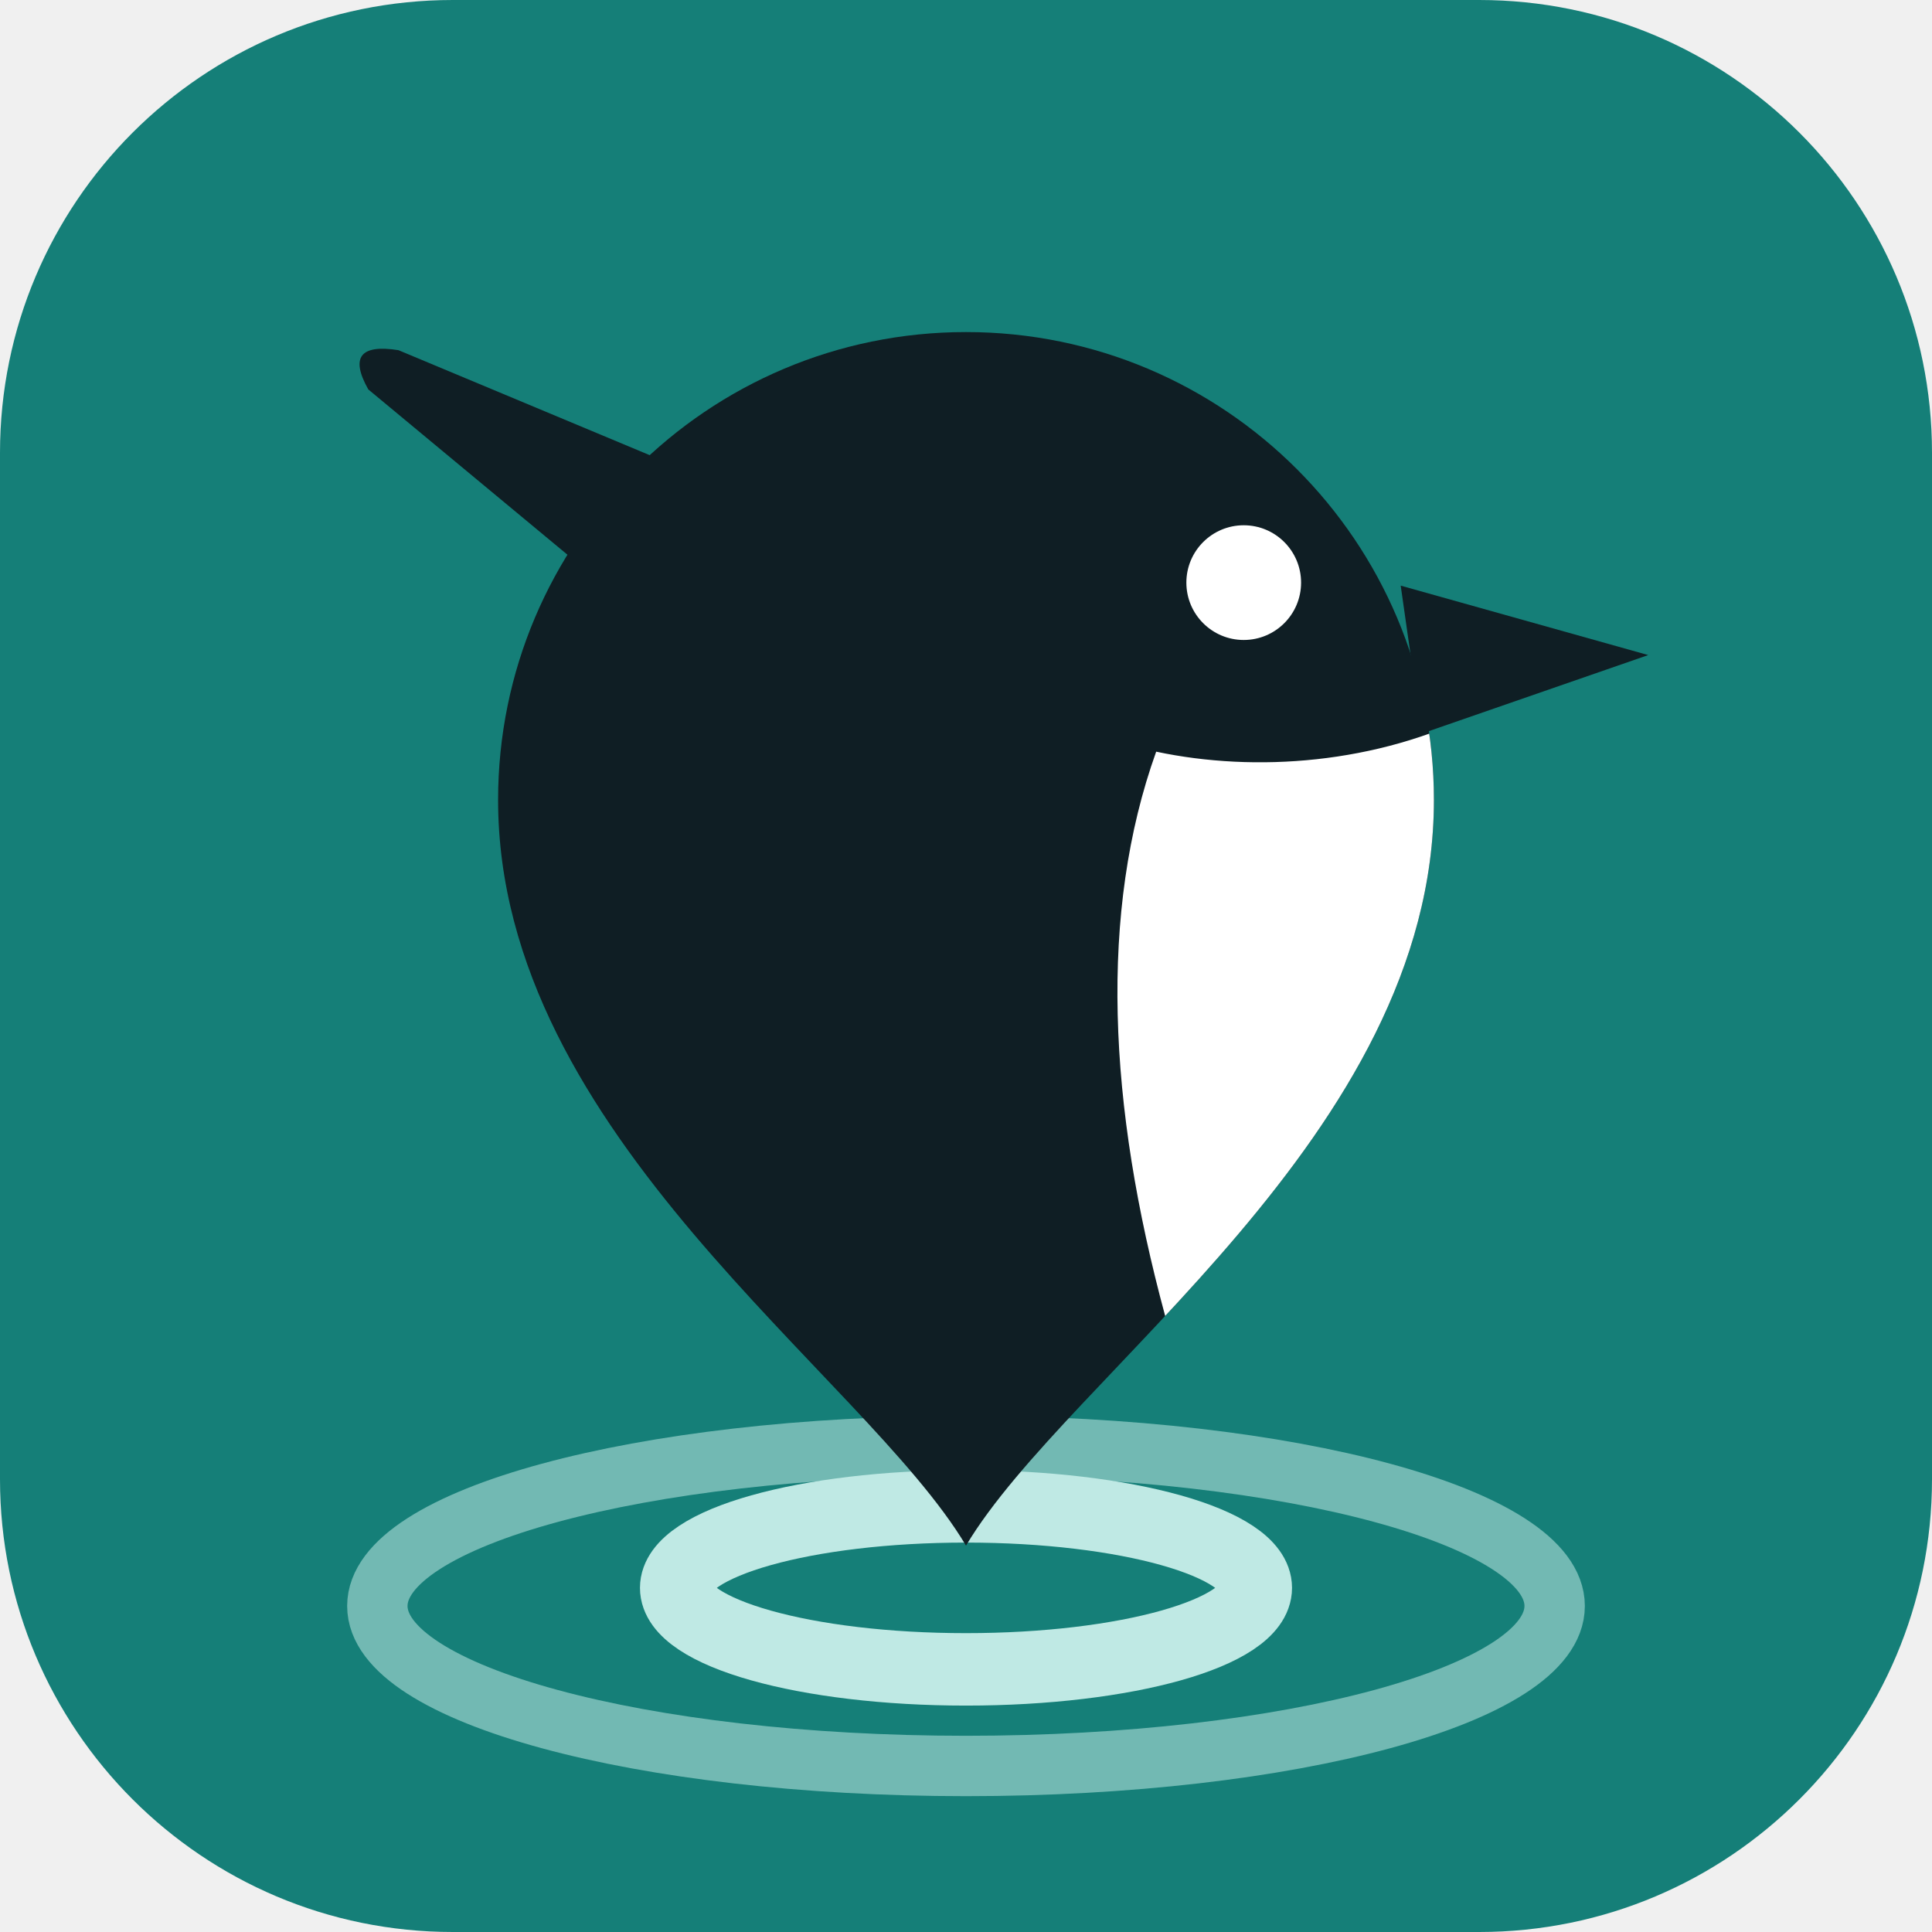
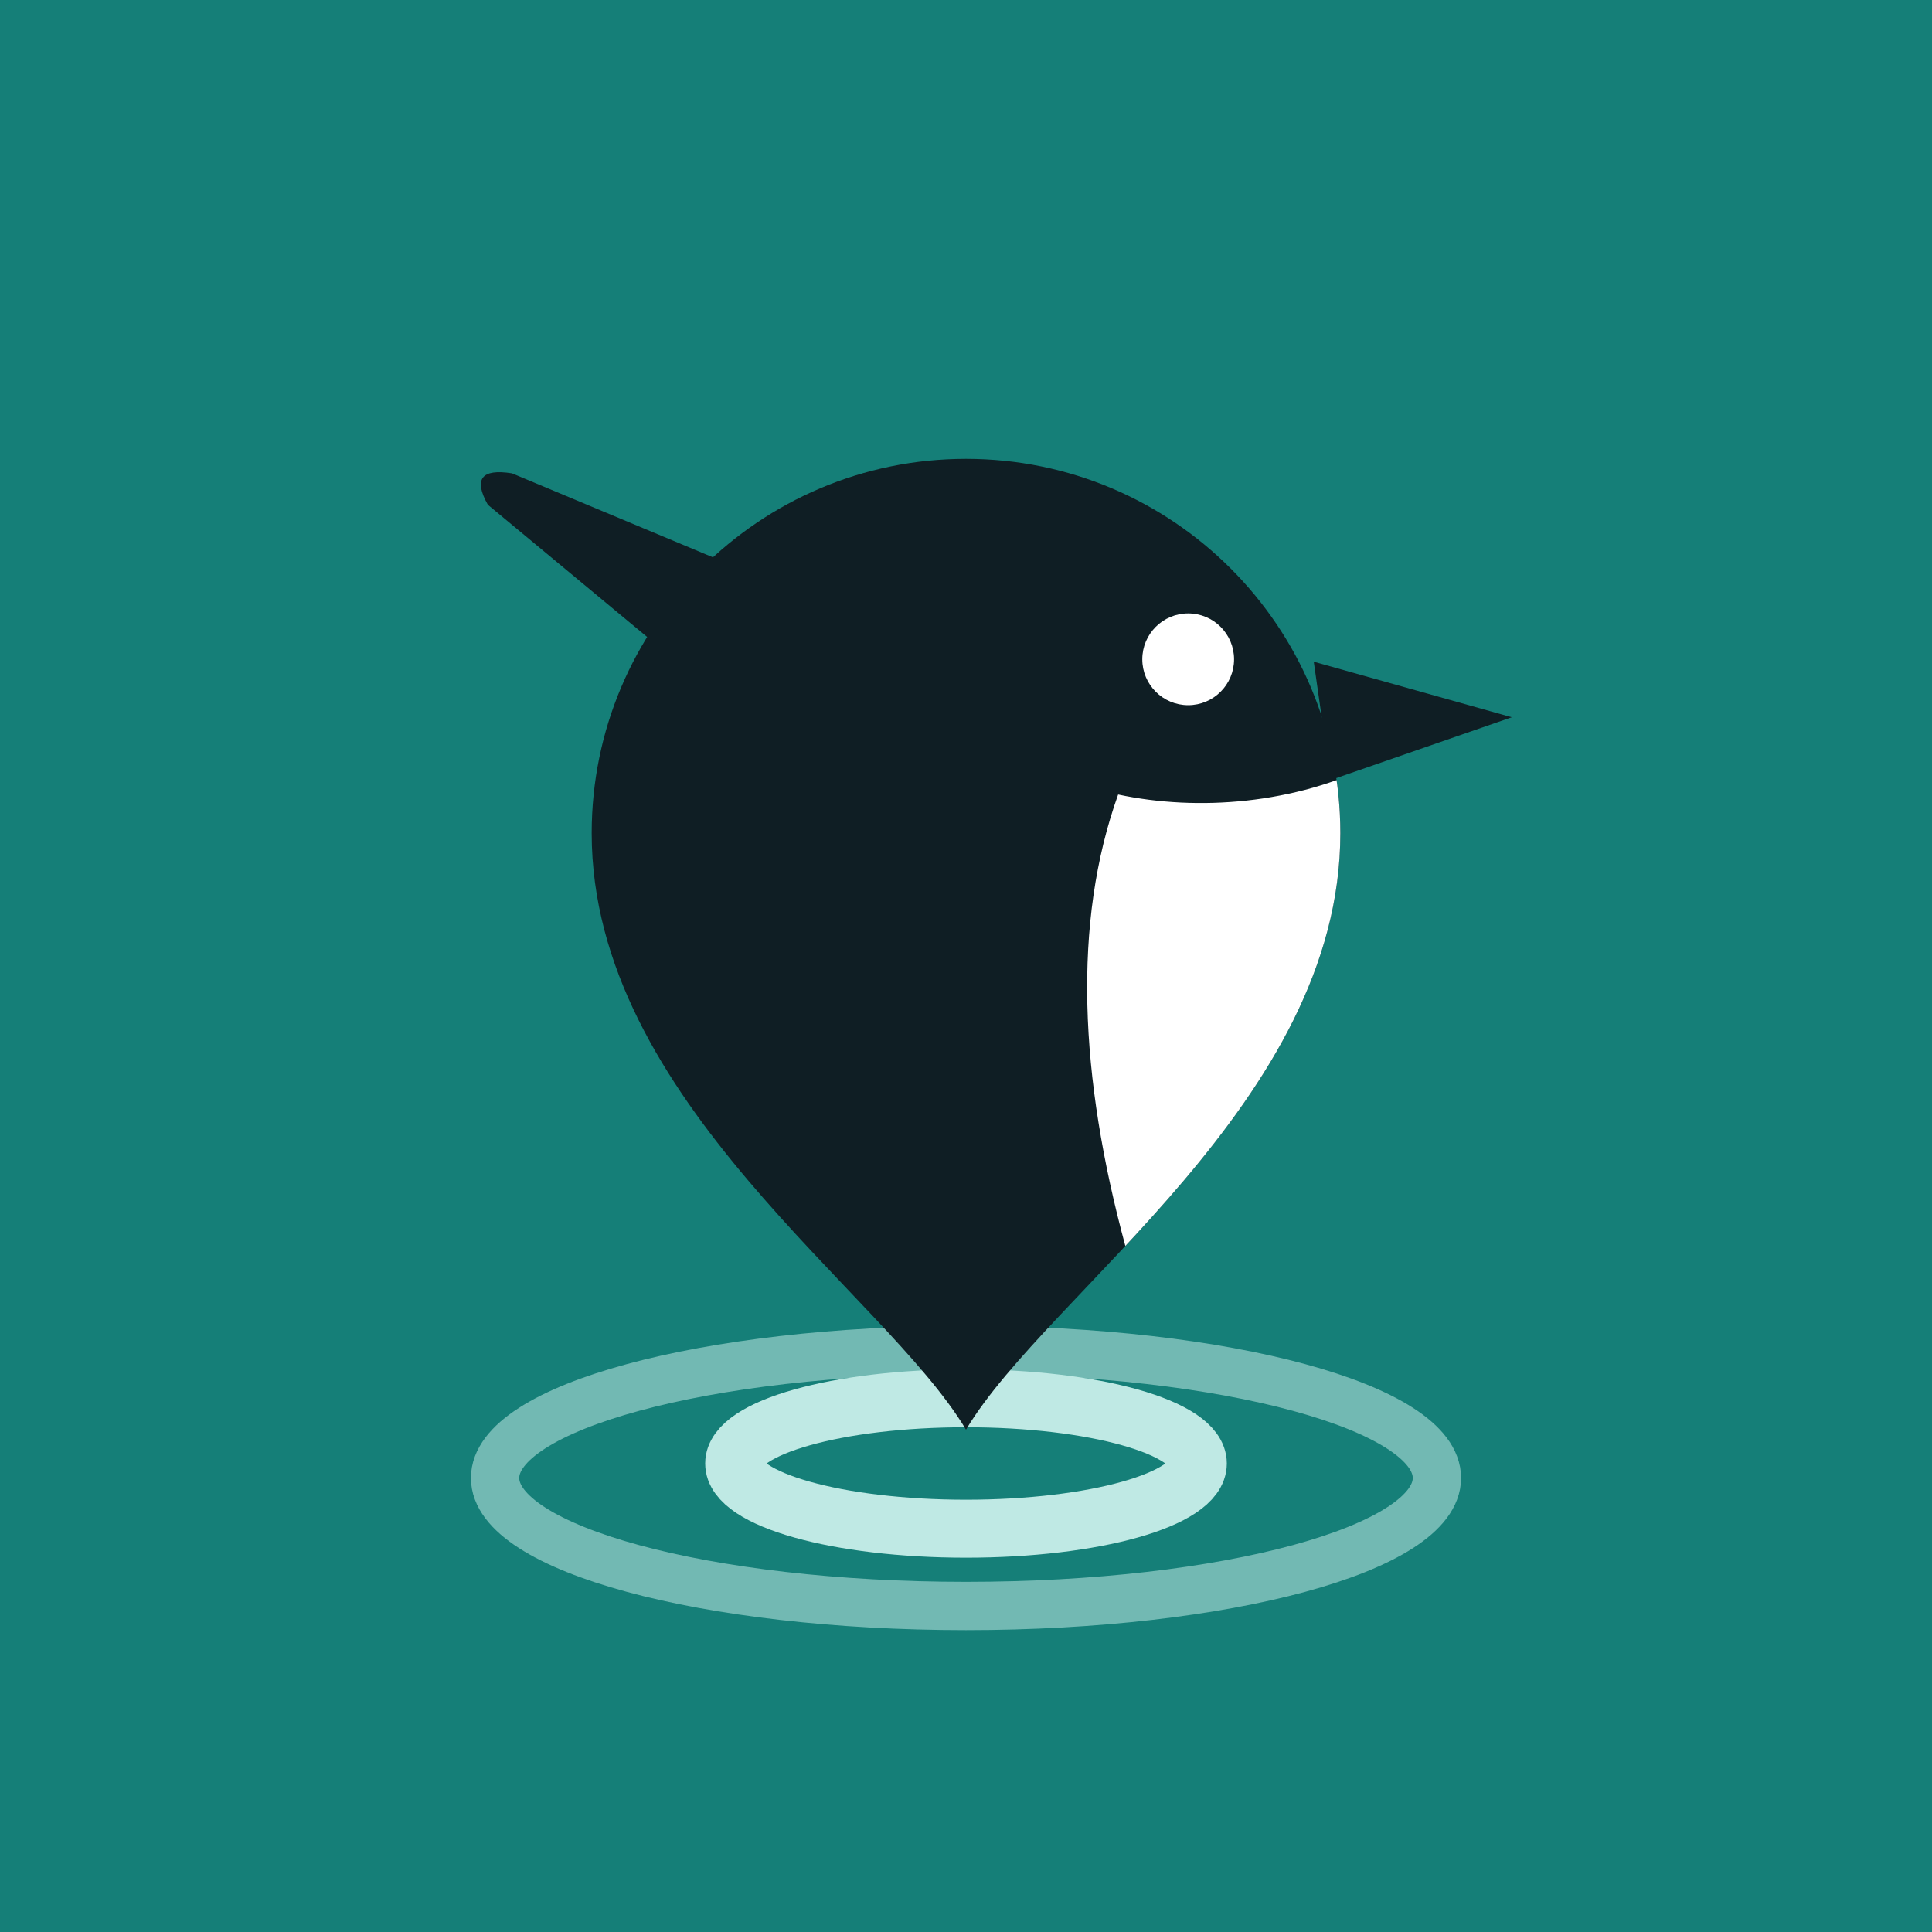
<svg xmlns="http://www.w3.org/2000/svg" viewBox="0 0 64 64">
-   <rect width="64" height="64" rx="15" fill="#157F78" />
-   <ellipse cx="32" cy="52.6" rx="9.6" ry="2.7" fill="none" stroke="#BFE9E4" stroke-width="2.4" />
-   <ellipse cx="32" cy="53.2" rx="19.5" ry="5.3" fill="none" stroke="#BFE9E4" stroke-width="2" opacity=".55" />
-   <path d="M22.2 21.2 L12.2 12.9 Q11.3 11.3 13.2 11.6 L26.6 17.2 Z" fill="#0F1E24" />
-   <path id="pin" d="M32 51.2 C28.6 45.5 16.5 37.6 16.5 26.5 A15.5 15.5 0 0 1 47.5 26.5 C47.5 37.6 35.4 45.5 32 51.2 Z" fill="#0F1E24" />
-   <clipPath id="pinclip">
-     <path d="M32 51.2 C28.6 45.5 16.5 37.6 16.5 26.5 A15.5 15.5 0 0 1 47.5 26.5 C47.5 37.6 35.4 45.5 32 51.2 Z" />
-   </clipPath>
-   <path clip-path="url(#pinclip)" d="M49 23.6 C45.6 25.3 41.6 25.6 38.3 24.9 C36.4 30.2 36.7 36.6 38.6 43.6 L49 43.6 Z" fill="#FFFFFF" />
-   <path d="M46.4 19.4 L54.6 21.7 L47.1 24.3 Z" fill="#0F1E24" />
-   <circle cx="41.2" cy="19.3" r="1.9" fill="#FFFFFF" />
+   <rect width="64" height="64" fill="#157F78" />
+   <g transform="translate(6.4 6.4) scale(.8)">
+     <ellipse cx="32" cy="52.6" rx="9.6" ry="2.7" fill="none" stroke="#BFE9E4" stroke-width="2.4" />
+     <ellipse cx="32" cy="53.2" rx="19.5" ry="5.3" fill="none" stroke="#BFE9E4" stroke-width="2" opacity=".55" />
+     <path d="M22.2 21.2 L12.2 12.9 Q11.3 11.3 13.2 11.6 L26.6 17.2 Z" fill="#0F1E24" />
+     <path id="pin" d="M32 51.2 C28.6 45.5 16.5 37.6 16.5 26.5 A15.5 15.5 0 0 1 47.5 26.5 C47.5 37.6 35.4 45.5 32 51.2 Z" fill="#0F1E24" />
+     <clipPath id="pinclip">
+       <path d="M32 51.2 C28.6 45.5 16.5 37.6 16.5 26.5 A15.5 15.5 0 0 1 47.5 26.5 C47.5 37.6 35.4 45.5 32 51.2 Z" />
+     </clipPath>
+     <path clip-path="url(#pinclip)" d="M49 23.6 C45.6 25.3 41.6 25.6 38.3 24.9 C36.4 30.2 36.7 36.6 38.6 43.6 L49 43.6 Z" fill="#FFFFFF" />
+     <path d="M46.4 19.4 L54.6 21.7 L47.1 24.3 Z" fill="#0F1E24" />
+     <circle cx="41.2" cy="19.3" r="1.9" fill="#FFFFFF" />
+   </g>
</svg>
